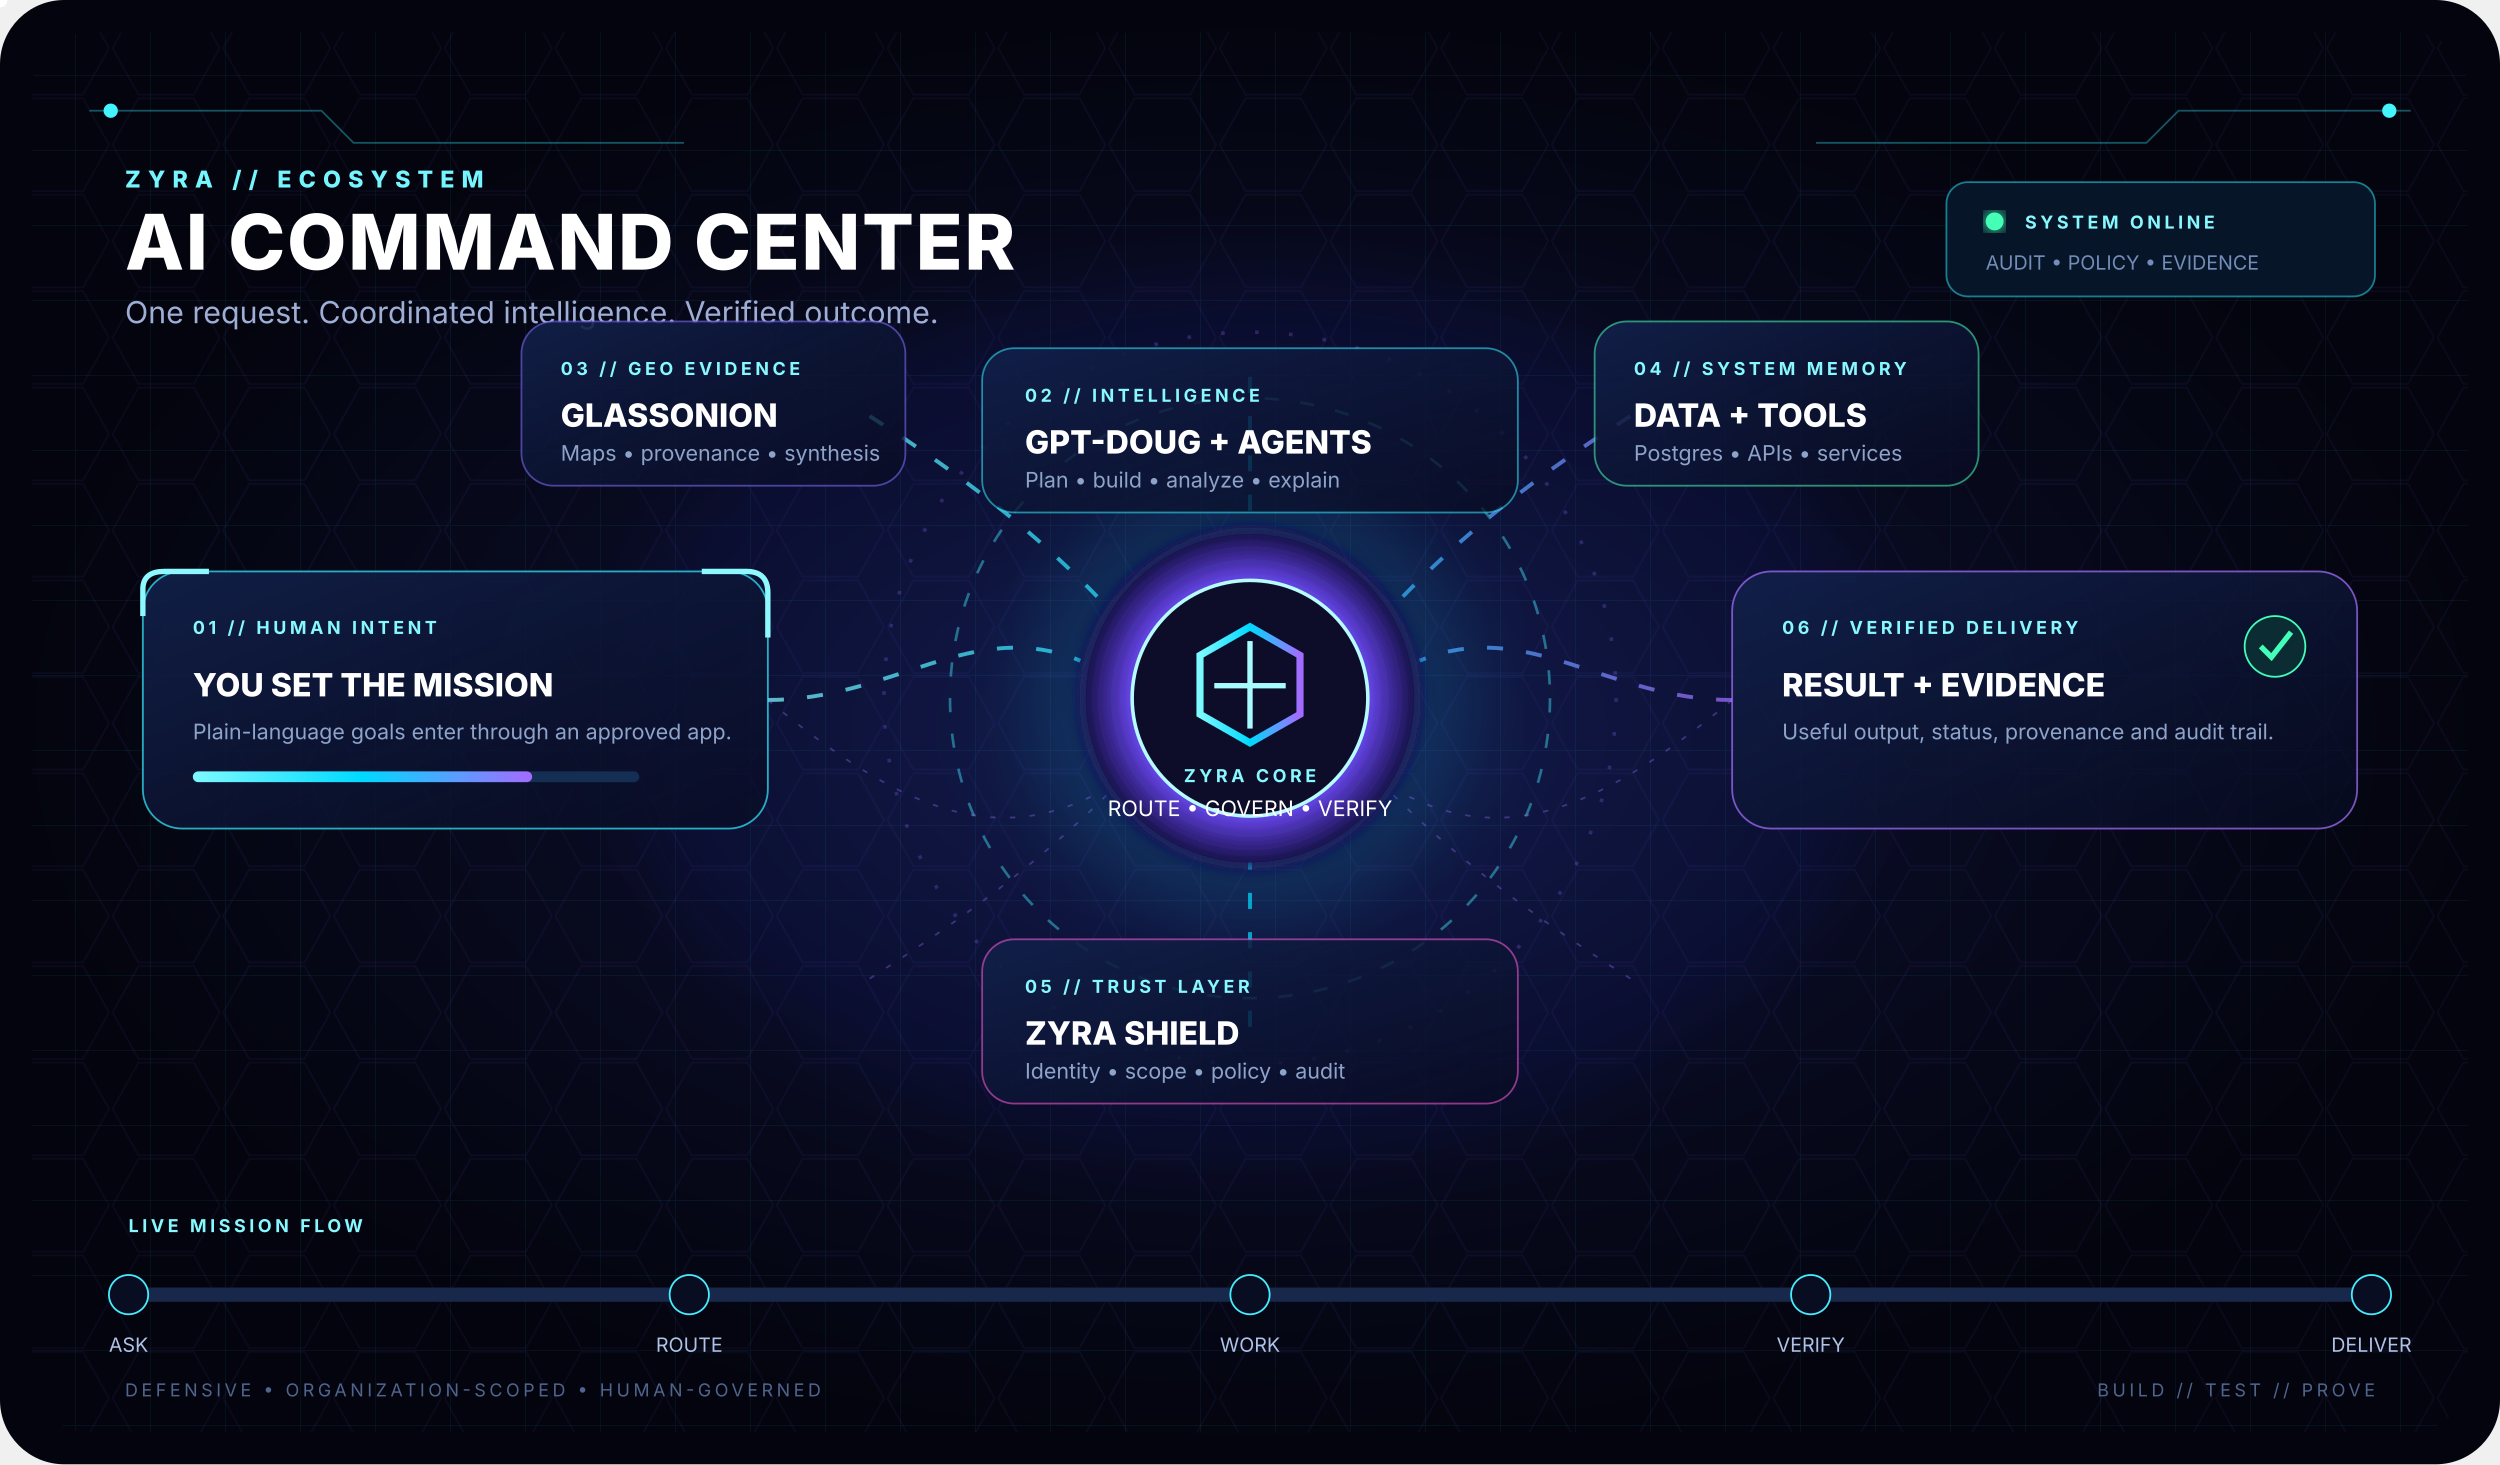
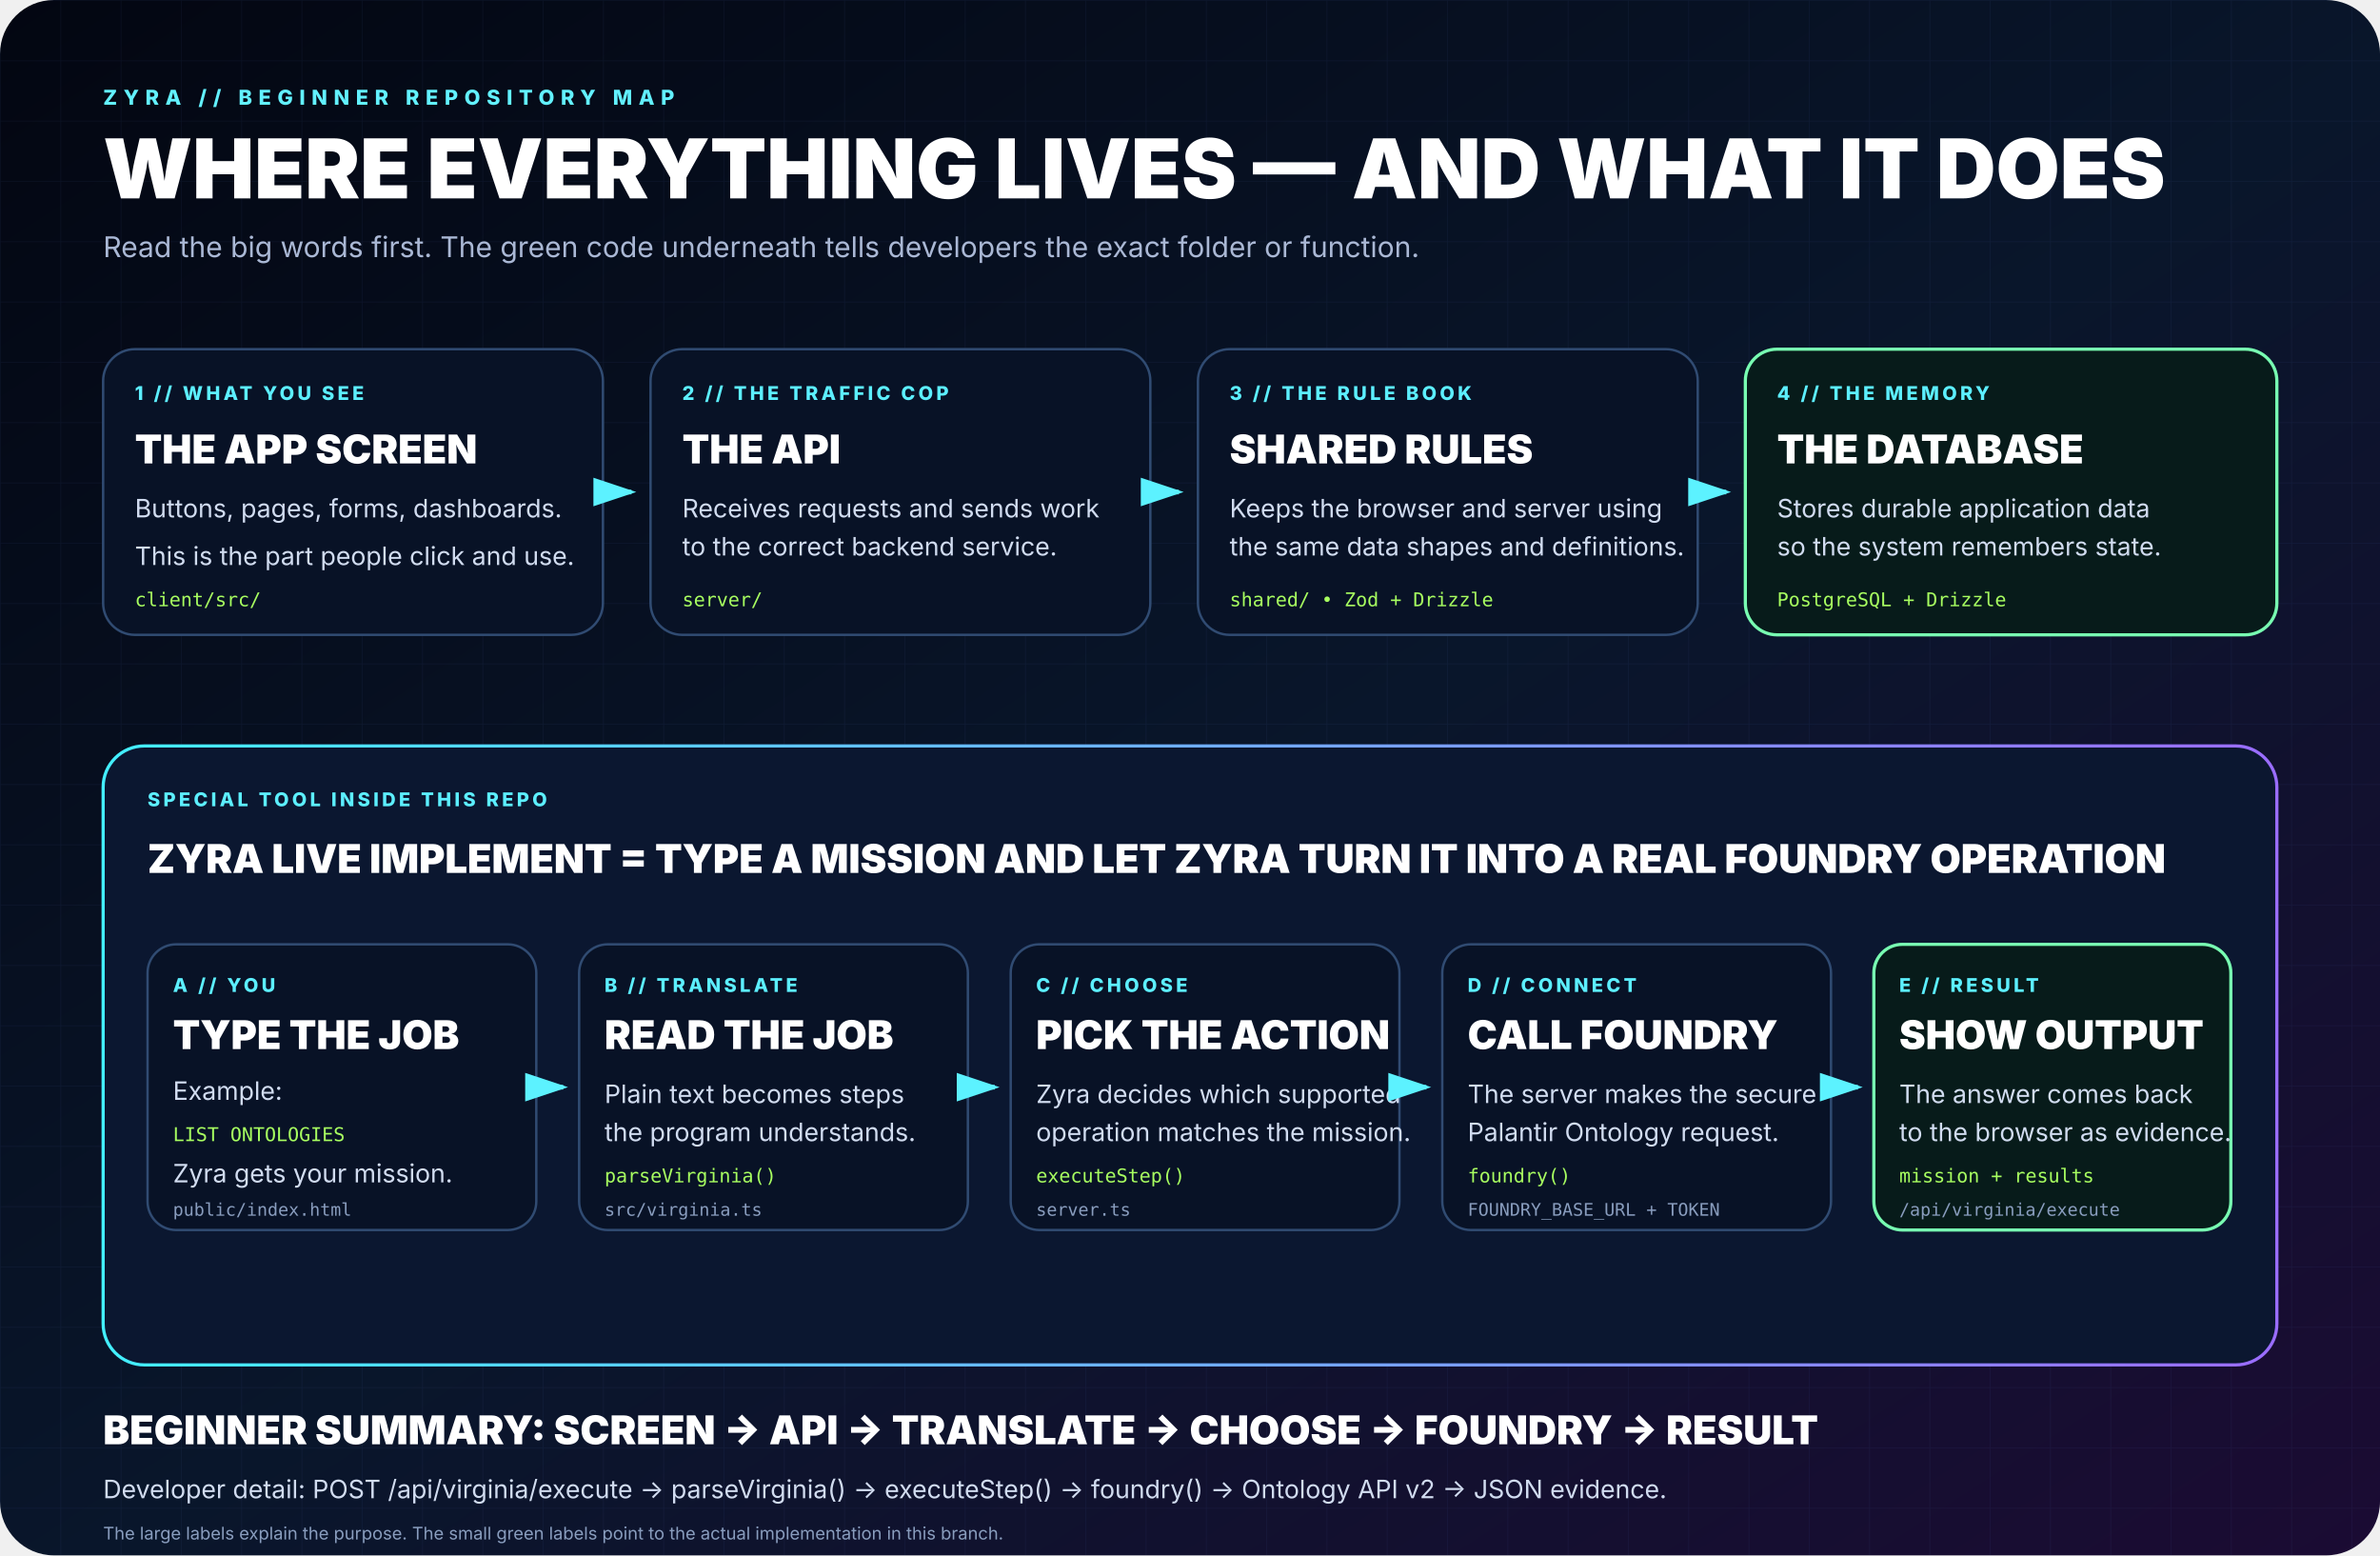
- <svg xmlns="http://www.w3.org/2000/svg" width="1400" height="820" viewBox="0 0 1400 820" role="img" aria-labelledby="title desc">
+ <svg xmlns="http://www.w3.org/2000/svg" width="1500" height="980" viewBox="0 0 1500 980" role="img" aria-labelledby="title desc">
  <defs>
-     <radialGradient id="space">
-       <stop stop-color="#111a42" />
-       <stop offset=".5" stop-color="#090b22" />
-       <stop offset="1" stop-color="#03040d" />
-     </radialGradient>
-     <radialGradient id="core">
-       <stop stop-color="#fff" />
-       <stop offset=".13" stop-color="#9ffcff" />
-       <stop offset=".38" stop-color="#18d8ff" />
-       <stop offset=".68" stop-color="#7047ff" />
-       <stop offset="1" stop-color="#17134a" />
-     </radialGradient>
-     <linearGradient id="cyan" x1="0" x2="1">
-       <stop stop-color="#7df9ff" />
-       <stop offset=".5" stop-color="#00d9ff" />
-       <stop offset="1" stop-color="#a46bff" />
+     <linearGradient id="bg" x1="0" y1="0" x2="1" y2="1">
+       <stop stop-color="#030611" />
+       <stop offset=".52" stop-color="#09162b" />
+       <stop offset="1" stop-color="#1b0b33" />
    </linearGradient>
-     <linearGradient id="panel" x1="0" y1="0" x2="1" y2="1">
-       <stop stop-color="#11204a" stop-opacity=".92" />
-       <stop offset="1" stop-color="#080b22" stop-opacity=".72" />
+     <linearGradient id="edge" x1="0" y1="0" x2="1" y2="0">
+       <stop stop-color="#43efff" />
+       <stop offset="1" stop-color="#9a6dff" />
    </linearGradient>
-     <pattern id="grid" width="42" height="42" patternUnits="userSpaceOnUse">
-       <path d="M42 0H0V42" fill="none" stroke="#2ae9ff" stroke-opacity=".07" />
+     <pattern id="grid" width="38" height="38" patternUnits="userSpaceOnUse">
+       <path d="M38 0H0V38" fill="none" stroke="#74a4ff" stroke-opacity=".055" />
    </pattern>
-     <pattern id="hex" width="62" height="54" patternUnits="userSpaceOnUse">
-       <path d="M15.5 1h31L61 27 46.5 53h-31L1 27z" fill="none" stroke="#705dff" stroke-opacity=".065" />
-     </pattern>
-     <filter id="glow">
-       <feGaussianBlur stdDeviation="5" result="b" />
-       <feMerge>
-         <feMergeNode in="b" />
-         <feMergeNode in="b" />
-         <feMergeNode in="SourceGraphic" />
-       </feMerge>
-     </filter>
-     <filter id="bigGlow">
-       <feGaussianBlur stdDeviation="18" />
-     </filter>
-     <clipPath id="screen">
-       <rect x="18" y="18" width="1364" height="784" rx="32" />
-     </clipPath>
+     <marker id="a" markerWidth="10" markerHeight="10" refX="8" refY="3" orient="auto">
+       <path d="M0 0L0 6L9 3Z" fill="#5cf2ff" />
+     </marker>
    <style>
-   text{font-family:Inter,Segoe UI,Arial,sans-serif}.eyebrow{fill:#75f6ff;font-size:13px;font-weight:800;letter-spacing:4px}.title{fill:#fff;font-size:43px;font-weight:800;letter-spacing:1px}.sub{fill:#9faed5;font-size:17px}.nodeTitle{fill:#fff;font-size:18px;font-weight:800}.nodeSub{fill:#8ea3ca;font-size:12px}.tiny{fill:#88f8ff;font-size:10px;font-weight:700;letter-spacing:2px}.route{fill:none;stroke:url(#cyan);stroke-width:2.2;stroke-opacity:.72;stroke-dasharray:9 13;animation:flow 2.4s linear infinite}.route2{fill:none;stroke:#9a70ff;stroke-width:1;stroke-opacity:.35;stroke-dasharray:3 8;animation:flow 4s linear infinite reverse}.ring{fill:none;stroke:#45efff;stroke-width:1.5;stroke-opacity:.42;stroke-dasharray:8 12;transform-origin:700px 391px;animation:spin 18s linear infinite}.ring2{fill:none;stroke:#9f68ff;stroke-width:2;stroke-opacity:.25;stroke-dasharray:2 17;transform-origin:700px 391px;animation:spin 11s linear infinite reverse}.scan{fill:url(#cyan);opacity:.22;animation:scan 5s ease-in-out infinite}.pulse{transform-origin:700px 391px;animation:pulse 2.5s ease-out infinite}.float1{animation:float 4s ease-in-out infinite}.float2{animation:float 4.8s ease-in-out infinite reverse}.float3{animation:float 5.4s ease-in-out infinite}.particle{fill:#fff;filter:url(#glow)}.p1{offset-path:path('M430 392 C500 392 545 345 605 370');animation:travel 2.8s linear infinite}.p2{offset-path:path('M970 392 C900 392 855 345 795 370');animation:travel 3.1s linear infinite}.p3{offset-path:path('M700 211 C700 270 700 300 700 327');animation:travel 2.3s linear infinite}.p4{offset-path:path('M700 575 C700 525 700 490 700 455');animation:travel 2.6s linear infinite}.bar{animation:bar 3s ease-in-out infinite;transform-origin:left}.blink{animation:blink 1.6s ease-in-out infinite}.dash{stroke-dasharray:180 900;animation:dash 5s linear infinite}
-   @keyframes flow{to{stroke-dashoffset:-44}}@keyframes spin{to{transform:rotate(360deg)}}@keyframes pulse{0%{transform:scale(.85);opacity:.55}80%,100%{transform:scale(1.3);opacity:0}}@keyframes scan{0%,100%{transform:translateY(-250px)}50%{transform:translateY(530px)}}@keyframes float{50%{transform:translateY(-8px)}}@keyframes travel{to{offset-distance:100%}}@keyframes bar{50%{transform:scaleX(.68)}}@keyframes blink{50%{opacity:.3}}@keyframes dash{to{stroke-dashoffset:-1080}}
-   @media(prefers-reduced-motion:reduce){*{animation:none!important}}
+   text{font-family:Inter,Segoe UI,Arial,sans-serif}.mono{font-family:ui-monospace,SFMono-Regular,Menlo,monospace}.eyebrow{font-size:13px;fill:#62f1ff;font-weight:800;letter-spacing:4px}.hero{font-size:52px;fill:#fff;font-weight:900}.sub{font-size:18px;fill:#aab8d5}.card{fill:#081226;stroke:#304b72;stroke-width:1.5}.core{fill:#0b1730;stroke:url(#edge);stroke-width:2}.green{fill:#071b1a;stroke:#78ffb2;stroke-width:2}.label{font-size:12px;fill:#5cefff;font-weight:800;letter-spacing:2px}.title{font-size:25px;fill:#fff;font-weight:900}.body{font-size:16px;fill:#d1dcf0}.code{font-size:12px;fill:#a8ff60}.tiny{font-size:11px;fill:#899dbe}.line{fill:none;stroke:#5cf2ff;stroke-width:3;stroke-opacity:.8;marker-end:url(#a)}
 </style>
  </defs>
-   <rect width="1400" height="820" rx="36" fill="url(#space)" />
-   <rect x="18" y="18" width="1364" height="784" rx="32" fill="url(#grid)" />
-   <rect x="18" y="18" width="1364" height="784" rx="32" fill="url(#hex)" />
-   <g clip-path="url(#screen)">
-     <rect class="scan" x="18" y="0" width="1364" height="3" />
-     <ellipse cx="700" cy="400" rx="355" ry="250" fill="#263bff" opacity=".07" filter="url(#bigGlow)" />
+   <rect width="1500" height="980" rx="34" fill="url(#bg)" />
+   <rect width="1500" height="980" rx="34" fill="url(#grid)" />
+   <text x="65" y="66" class="eyebrow">ZYRA // BEGINNER REPOSITORY MAP</text>
+   <text x="65" y="125" class="hero">WHERE EVERYTHING LIVES — AND WHAT IT DOES</text>
+   <text x="65" y="162" class="sub">Read the big words first. The green code underneath tells developers the exact folder or function.</text>
+   <g transform="translate(65 220)">
+     <rect width="315" height="180" rx="20" class="card" />
+     <text x="20" y="32" class="label">1 // WHAT YOU SEE</text>
+     <text x="20" y="72" class="title">THE APP SCREEN</text>
+     <text x="20" y="106" class="body">Buttons, pages, forms, dashboards.</text>
+     <text x="20" y="136" class="body">This is the part people click and use.</text>
+     <text x="20" y="162" class="code mono">client/src/</text>
  </g>
-   <path d="M50 62h130l18 18h185M1017 80h185l18-18h130" stroke="#38eaff" stroke-opacity=".35" fill="none" />
-   <circle cx="62" cy="62" r="4" fill="#43f4ff" class="blink" />
-   <circle cx="1338" cy="62" r="4" fill="#43f4ff" class="blink" />
-   <text x="70" y="105" class="eyebrow">ZYRA // ECOSYSTEM</text>
-   <text x="70" y="151" class="title">AI COMMAND CENTER</text>
-   <text x="70" y="181" class="sub">One request. Coordinated intelligence. Verified outcome.</text>
-   <g transform="translate(1090 102)">
-     <rect width="240" height="64" rx="12" fill="#061628" stroke="#2cecff" stroke-opacity=".5" />
-     <circle cx="27" cy="22" r="5" fill="#45ffb7" filter="url(#glow)" class="blink" />
-     <text x="44" y="26" class="tiny" fill="#45ffb7">SYSTEM ONLINE</text>
-     <text x="22" y="49" fill="#738cb8" font-size="11">AUDIT • POLICY • EVIDENCE</text>
+   <g transform="translate(410 220)">
+     <rect width="315" height="180" rx="20" class="card" />
+     <text x="20" y="32" class="label">2 // THE TRAFFIC COP</text>
+     <text x="20" y="72" class="title">THE API</text>
+     <text x="20" y="106" class="body">Receives requests and sends work</text>
+     <text x="20" y="130" class="body">to the correct backend service.</text>
+     <text x="20" y="162" class="code mono">server/</text>
  </g>
-   <circle class="ring" cx="700" cy="391" r="168" />
-   <circle class="ring2" cx="700" cy="391" r="205" />
-   <circle cx="700" cy="391" r="128" fill="#12cfff" opacity=".12" filter="url(#bigGlow)" class="pulse" />
-   <path class="route" d="M430 392 C500 392 545 345 605 370M970 392 C900 392 855 345 795 370M700 211V327M700 575V455M487 233 C550 273 590 308 622 342M913 233 C850 273 810 308 778 342" />
-   <path class="route2" d="M430 392 C500 450 555 477 617 443M970 392 C900 450 845 477 783 443M487 548 C550 508 590 475 622 443M913 548 C850 508 810 475 778 443" />
-   <circle class="particle p1" r="4" />
-   <circle class="particle p2" r="4" />
-   <circle class="particle p3" r="4" />
-   <circle class="particle p4" r="4" />
-   <g filter="url(#glow)">
-     <circle cx="700" cy="391" r="92" fill="url(#core)" opacity=".93" />
-     <circle cx="700" cy="391" r="66" fill="#07102c" stroke="#b7fbff" stroke-width="2" />
-     <path d="M672 367l28-16 28 16v33l-28 16-28-16z" fill="none" stroke="url(#cyan)" stroke-width="4" />
-     <path d="M680 384h40M700 359v49" stroke="#a8fbff" stroke-width="3" />
+   <g transform="translate(755 220)">
+     <rect width="315" height="180" rx="20" class="card" />
+     <text x="20" y="32" class="label">3 // THE RULE BOOK</text>
+     <text x="20" y="72" class="title">SHARED RULES</text>
+     <text x="20" y="106" class="body">Keeps the browser and server using</text>
+     <text x="20" y="130" class="body">the same data shapes and definitions.</text>
+     <text x="20" y="162" class="code mono">shared/  •  Zod + Drizzle</text>
  </g>
-   <text x="700" y="438" text-anchor="middle" class="tiny">ZYRA CORE</text>
-   <text x="700" y="457" text-anchor="middle" fill="#fff" font-size="12">ROUTE • GOVERN • VERIFY</text>
-   <g class="float1" transform="translate(80 320)">
-     <rect width="350" height="144" rx="22" fill="url(#panel)" stroke="#32eaff" stroke-opacity=".72" />
-     <path d="M0 25V10Q0 0 12 0h25M313 0h25q12 0 12 12v25" stroke="#8df9ff" stroke-width="3" fill="none" />
-     <text x="28" y="35" class="tiny">01 // HUMAN INTENT</text>
-     <text x="28" y="70" class="nodeTitle">YOU SET THE MISSION</text>
-     <text x="28" y="94" class="nodeSub">Plain-language goals enter through an approved app.</text>
-     <rect x="28" y="112" width="250" height="6" rx="3" fill="#152e54" />
-     <rect class="bar" x="28" y="112" width="190" height="6" rx="3" fill="url(#cyan)" />
+   <g transform="translate(1100 220)">
+     <rect width="335" height="180" rx="20" class="green" />
+     <text x="20" y="32" class="label">4 // THE MEMORY</text>
+     <text x="20" y="72" class="title">THE DATABASE</text>
+     <text x="20" y="106" class="body">Stores durable application data</text>
+     <text x="20" y="130" class="body">so the system remembers state.</text>
+     <text x="20" y="162" class="code mono">PostgreSQL + Drizzle</text>
  </g>
-   <g class="float2" transform="translate(970 320)">
-     <rect width="350" height="144" rx="22" fill="url(#panel)" stroke="#a56fff" stroke-opacity=".72" />
-     <text x="28" y="35" class="tiny">06 // VERIFIED DELIVERY</text>
-     <text x="28" y="70" class="nodeTitle">RESULT + EVIDENCE</text>
-     <text x="28" y="94" class="nodeSub">Useful output, status, provenance and audit trail.</text>
-     <circle cx="304" cy="42" r="17" fill="#0b2c32" stroke="#42ffba" />
-     <path d="M296 42l6 6 11-14" fill="none" stroke="#42ffba" stroke-width="3" />
+   <path class="line" d="M380 310H398" />
+   <path class="line" d="M725 310H743" />
+   <path class="line" d="M1070 310H1088" />
+   <g transform="translate(65 470)">
+     <rect width="1370" height="390" rx="26" class="core" />
+     <text x="28" y="38" class="label">SPECIAL TOOL INSIDE THIS REPO</text>
+     <text x="28" y="80" class="title">ZYRA LIVE IMPLEMENT = TYPE A MISSION AND LET ZYRA TURN IT INTO A REAL FOUNDRY OPERATION</text>
+     <g transform="translate(28 125)">
+       <rect width="245" height="180" rx="18" class="card" />
+       <text x="16" y="30" class="label">A // YOU</text>
+       <text x="16" y="66" class="title">TYPE THE JOB</text>
+       <text x="16" y="98" class="body">Example:</text>
+       <text x="16" y="124" class="code mono">LIST ONTOLOGIES</text>
+       <text x="16" y="150" class="body">Zyra gets your mission.</text>
+       <text x="16" y="171" class="tiny mono">public/index.html</text>
+     </g>
+     <g transform="translate(300 125)">
+       <rect width="245" height="180" rx="18" class="card" />
+       <text x="16" y="30" class="label">B // TRANSLATE</text>
+       <text x="16" y="66" class="title">READ THE JOB</text>
+       <text x="16" y="100" class="body">Plain text becomes steps</text>
+       <text x="16" y="124" class="body">the program understands.</text>
+       <text x="16" y="150" class="code mono">parseVirginia()</text>
+       <text x="16" y="171" class="tiny mono">src/virginia.ts</text>
+     </g>
+     <g transform="translate(572 125)">
+       <rect width="245" height="180" rx="18" class="card" />
+       <text x="16" y="30" class="label">C // CHOOSE</text>
+       <text x="16" y="66" class="title">PICK THE ACTION</text>
+       <text x="16" y="100" class="body">Zyra decides which supported</text>
+       <text x="16" y="124" class="body">operation matches the mission.</text>
+       <text x="16" y="150" class="code mono">executeStep()</text>
+       <text x="16" y="171" class="tiny mono">server.ts</text>
+     </g>
+     <g transform="translate(844 125)">
+       <rect width="245" height="180" rx="18" class="card" />
+       <text x="16" y="30" class="label">D // CONNECT</text>
+       <text x="16" y="66" class="title">CALL FOUNDRY</text>
+       <text x="16" y="100" class="body">The server makes the secure</text>
+       <text x="16" y="124" class="body">Palantir Ontology request.</text>
+       <text x="16" y="150" class="code mono">foundry()</text>
+       <text x="16" y="171" class="tiny mono">FOUNDRY_BASE_URL + TOKEN</text>
+     </g>
+     <g transform="translate(1116 125)">
+       <rect width="225" height="180" rx="18" class="green" />
+       <text x="16" y="30" class="label">E // RESULT</text>
+       <text x="16" y="66" class="title">SHOW OUTPUT</text>
+       <text x="16" y="100" class="body">The answer comes back</text>
+       <text x="16" y="124" class="body">to the browser as evidence.</text>
+       <text x="16" y="150" class="code mono">mission + results</text>
+       <text x="16" y="171" class="tiny mono">/api/virginia/execute</text>
+     </g>
+     <path class="line" d="M273 215H290" />
+     <path class="line" d="M545 215H562" />
+     <path class="line" d="M817 215H834" />
+     <path class="line" d="M1089 215H1106" />
  </g>
-   <g class="float3" transform="translate(550 195)">
-     <rect width="300" height="92" rx="18" fill="url(#panel)" stroke="#33eaff" stroke-opacity=".55" />
-     <text x="24" y="30" class="tiny">02 // INTELLIGENCE</text>
-     <text x="24" y="59" class="nodeTitle">GPT-DOUG + AGENTS</text>
-     <text x="24" y="78" class="nodeSub">Plan • build • analyze • explain</text>
-   </g>
-   <g class="float2" transform="translate(550 526)">
-     <rect width="300" height="92" rx="18" fill="url(#panel)" stroke="#ff5bd7" stroke-opacity=".55" />
-     <text x="24" y="30" class="tiny">05 // TRUST LAYER</text>
-     <text x="24" y="59" class="nodeTitle">ZYRA SHIELD</text>
-     <text x="24" y="78" class="nodeSub">Identity • scope • policy • audit</text>
-   </g>
-   <g class="float1" transform="translate(292 180)">
-     <rect width="215" height="92" rx="18" fill="url(#panel)" stroke="#8170ff" stroke-opacity=".55" />
-     <text x="22" y="30" class="tiny">03 // GEO EVIDENCE</text>
-     <text x="22" y="59" class="nodeTitle">GLASSONION</text>
-     <text x="22" y="78" class="nodeSub">Maps • provenance • synthesis</text>
-   </g>
-   <g class="float3" transform="translate(893 180)">
-     <rect width="215" height="92" rx="18" fill="url(#panel)" stroke="#45ffb7" stroke-opacity=".55" />
-     <text x="22" y="30" class="tiny">04 // SYSTEM MEMORY</text>
-     <text x="22" y="59" class="nodeTitle">DATA + TOOLS</text>
-     <text x="22" y="78" class="nodeSub">Postgres • APIs • services</text>
-   </g>
-   <g transform="translate(72 690)">
-     <text class="tiny" x="0" y="0">LIVE MISSION FLOW</text>
-     <path d="M0 35H1256" stroke="#17284b" stroke-width="8" stroke-linecap="round" />
-     <path class="dash" d="M0 35H1256" stroke="url(#cyan)" stroke-width="8" stroke-linecap="round" />
-     <g fill="#080d22" stroke="#46edff">
-       <circle cx="0" cy="35" r="11" />
-       <circle cx="314" cy="35" r="11" />
-       <circle cx="628" cy="35" r="11" />
-       <circle cx="942" cy="35" r="11" />
-       <circle cx="1256" cy="35" r="11" />
-     </g>
-     <g fill="#afc2e8" font-size="11" text-anchor="middle">
-       <text x="0" y="67">ASK</text>
-       <text x="314" y="67">ROUTE</text>
-       <text x="628" y="67">WORK</text>
-       <text x="942" y="67">VERIFY</text>
-       <text x="1256" y="67">DELIVER</text>
-     </g>
-   </g>
-   <text x="70" y="782" fill="#50658d" font-size="10" letter-spacing="2">DEFENSIVE • ORGANIZATION-SCOPED • HUMAN-GOVERNED</text>
-   <text x="1330" y="782" text-anchor="end" fill="#50658d" font-size="10" letter-spacing="2">BUILD // TEST // PROVE</text>
+   <text x="65" y="910" class="title">BEGINNER SUMMARY: SCREEN → API → TRANSLATE → CHOOSE → FOUNDRY → RESULT</text>
+   <text x="65" y="944" class="body">Developer detail: POST /api/virginia/execute → parseVirginia() → executeStep() → foundry() → Ontology API v2 → JSON evidence.</text>
+   <text x="65" y="970" class="tiny">The large labels explain the purpose. The small green labels point to the actual implementation in this branch.</text>
</svg>
